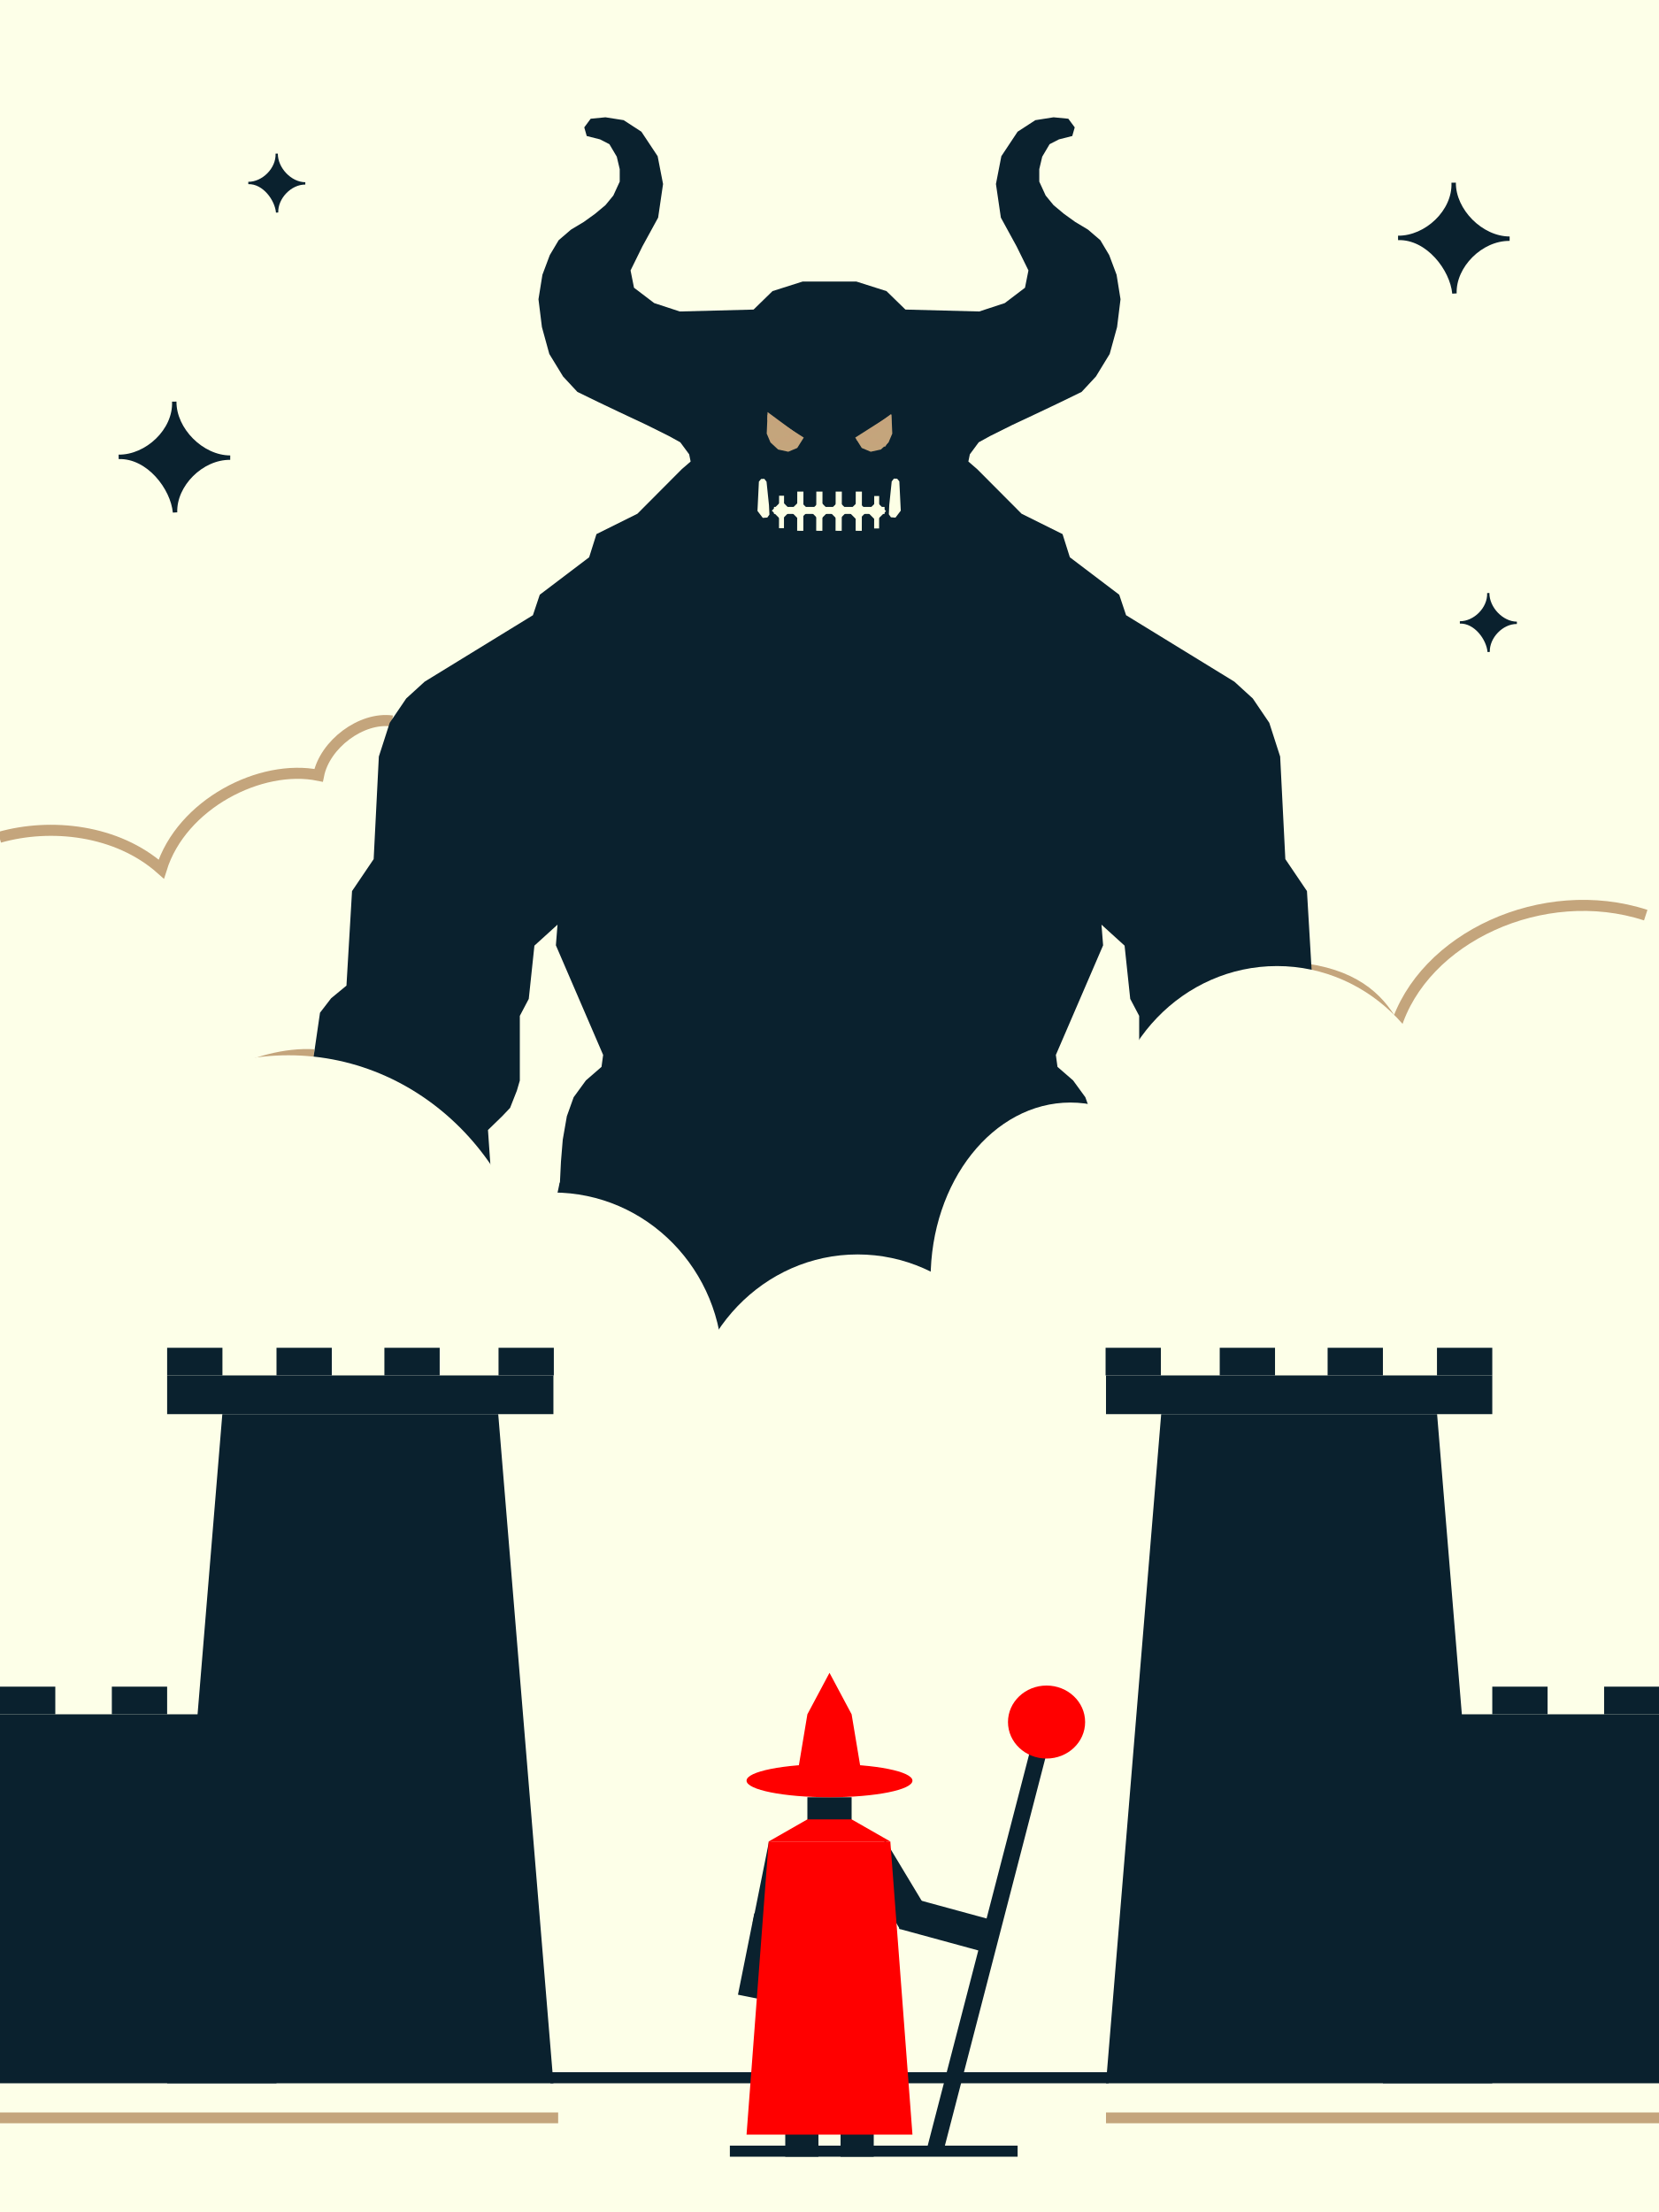
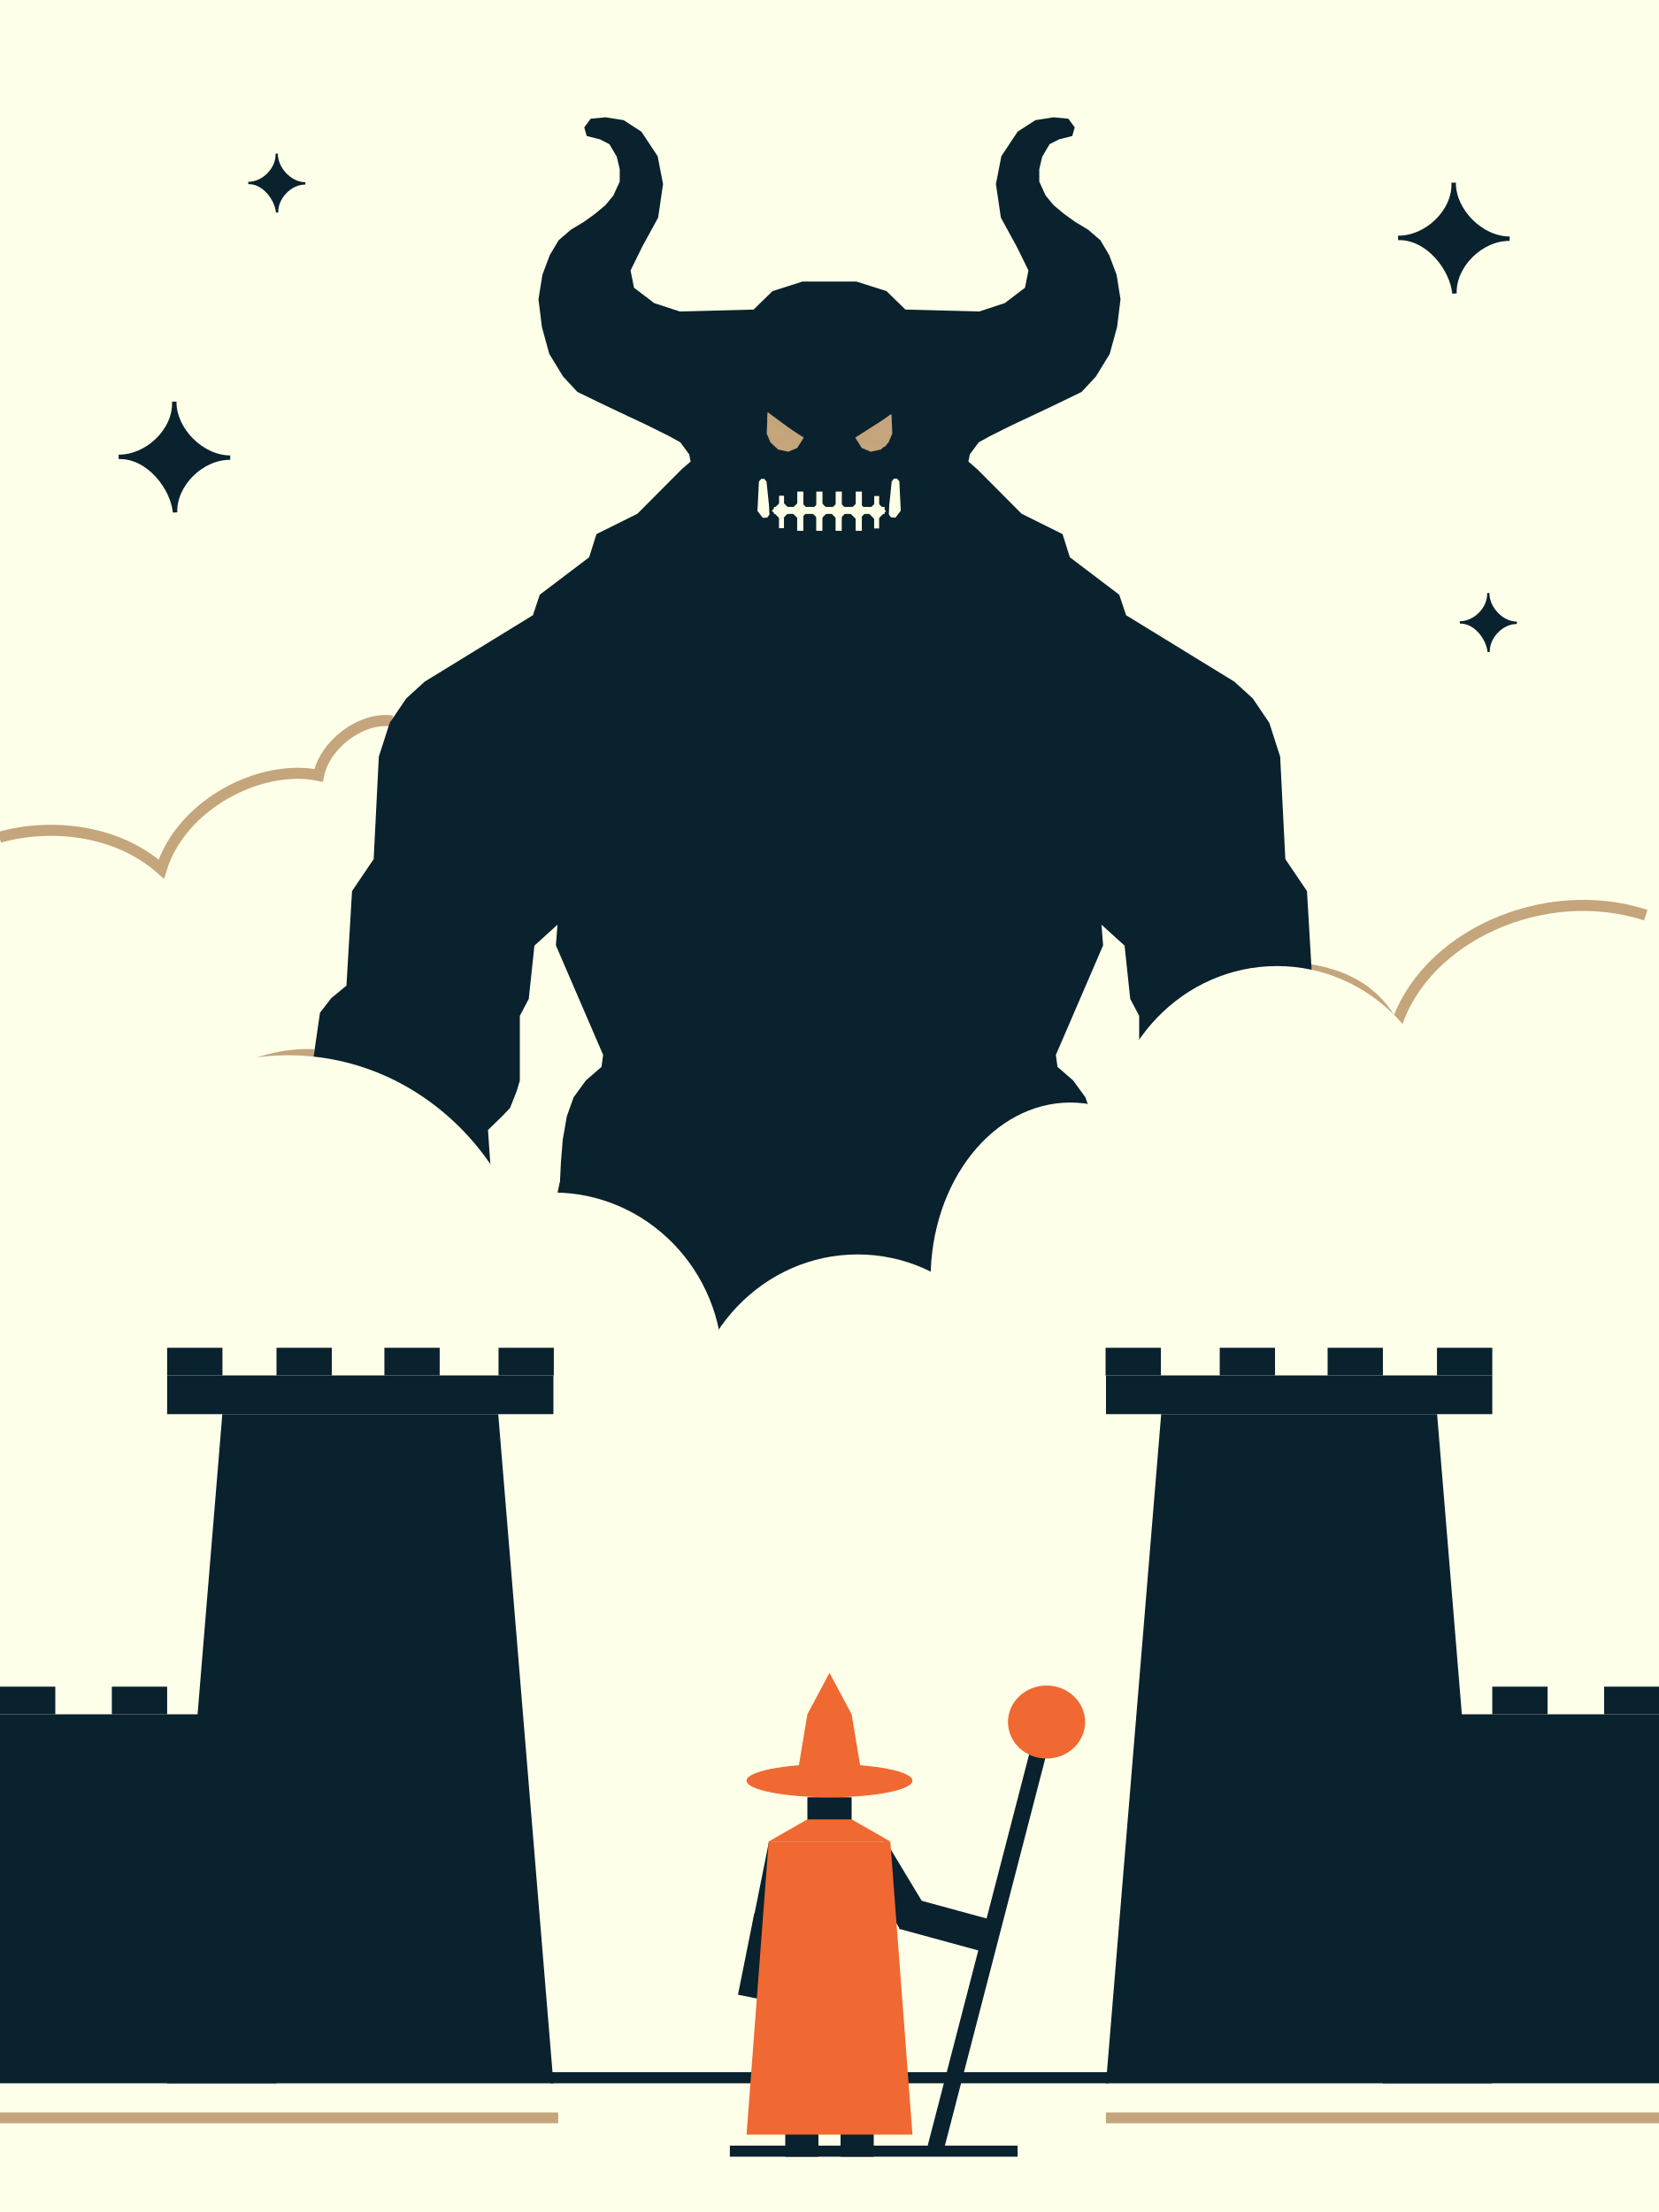
<svg xmlns="http://www.w3.org/2000/svg" viewBox="0 0 300 400" width="300" height="400" shape-rendering="geometricPrecision">
  <rect width="300" height="400" rx="0" ry="0" fill="#fdffe8" />
  <rect width="6" height="20" rx="0" ry="0" transform="matrix(1 0 0 .4 142 382)" fill="#0A212E" />
  <rect width="6" height="20" rx="0" ry="0" transform="matrix(1 0 0 .4 152 382)" fill="#0A212E" />
  <g transform="translate(155 336)">
    <g>
      <rect width="6" height="13.12" rx="0" ry="0" transform="matrix(.86-.51558 0.59 0.98 0 0)" fill="#0A212E" stroke-width="0" />
      <rect width="6" height="13.12" rx="0" ry="0" transform="matrix(.26-.96 1.10 0.3 7.6 12.8)" fill="#0A212E" stroke-width="0" />
      <rect width="4.11" height="69" rx="0" ry="0" transform="matrix(.71 0.18-.28 1.08 31.97 -22.11)" fill="#0A212E" stroke-width="0" />
-       <ellipse rx="15" ry="15" transform="matrix(.465 0 0 0.44 34.25 -24.6)" fill="#ff0000" stroke-width="0" />
+       <ellipse rx="15" ry="15" transform="matrix(.465 0 0 0.44 34.25 -24.6)" fill="#F06832" stroke-width="0" />
      <animateTransform attributeName="transform" type="rotate" values="0;0; -40; 0; 0" keyTimes="0; 0.5 ;0.75;0.8; 1" dur="5s" repeatCount="indefinite" />
    </g>
  </g>
  <rect width="6" height="13.12" rx="0" ry="0" transform="matrix(.98044 .1968 -.225 1.12094 136.4 346)" fill="#0A212E" />
  <rect width="6" height="13.12" rx="0" ry="0" transform="matrix(.98044 .1968 -.225 1.12094 139.059 333)" fill="#0A212E" />
  <rect width="6" height="20" rx="0" ry="0" transform="matrix(1.33333 0 0 .3 146 325)" fill="#0A212E" />
-   <path fill="red" d="m150 302.5 4 7.5h-8zm-4 7.5h8l2 12h-12z" />
-   <ellipse rx="15" ry="3" transform="translate(150 322)" fill="red" />
-   <path d="M146 329h8l7 4h-22z" fill="red" />
+   <path fill="#F06832" d="m150 302.5 4 7.5h-8zm-4 7.5h8l2 12h-12z" />
+   <ellipse rx="15" ry="3" transform="translate(150 322)" fill="#F06832" />
+   <path d="M146 329h8l7 4h-22z" fill="#F06832" />
  <rect width="30" height="15" rx="0" ry="0" transform="matrix(3.36444 0 0 .13012 0 382)" fill="#c4a57c" />
  <rect width="30" height="15" rx="0" ry="0" transform="matrix(3.36444 0 0 .13012 200 382)" fill="#c4a57c" />
  <rect width="30" height="15.371" rx="0" ry="0" transform="matrix(3.36444 0 0 .13012 99.533 374.722)" fill="#0a212e" />
-   <path d="M139 333h22l4 53h-30z" fill="red" />
+   <path d="M139 333h22l4 53h-30z" fill="#F06832" />
  <rect width="30" height="15.371" rx="0" ry="0" transform="matrix(1.7344 0 0 .13012 131.984 388)" fill="#0a212e" />
  <path d="M56.767 190.738c-10.213-.621-23.894 6.446-26.881 14.775m206.443-30.258c9.497 1.428 13.522 5.976 16.002 10.641m0-.001c4.935-16.384 26.76-26.433 45.268-20.409M70.914 130.374c-5.592-.77-12.184 4.23-13.304 9.832-10.426-2.134-24.798 5.176-28.447 16.95-8.017-7.126-19.99-8.365-29.26-5.745" fill="none" stroke="#c4a57c" stroke-width="2" />
  <g fill="#0a212e" style="transform-origin: center;">
    <path d="M101.208 213.844h97.584l-8.988 43.86-98.987 5.503z" />
    <path d="M150.269 218.96h-.538l-48.54-3.836.246-5.036.328-3.998.738-4.237 1.23-3.437 2.214-3.038 2.826-2.457.294-2.155-8.545-19.823.295-3.735-4.178 3.796-1.02 9.624-1.618 3.07v11.699l-.531 1.818-1.233 3.132-1.42 1.493-2.576 2.502.439 6.326-1.316 8.293-4.033 3.248-20.956-22.312-6.355-4.086 1.846-12.675 2.013-2.617 2.772-2.289 1.009-17.094 3.91-5.78.937-18.542 1.967-6.109 2.987-4.404 3.33-3.036 19.577-12.014 1.24-3.708 8.928-6.77 1.323-4.191 7.403-3.68 8.023-8.058 1.603-1.389-.267-1.302-1.603-2.17-2.048-1.129-4.007-1.997-4.986-2.344-3.829-1.823-3.74-1.823-2.582-2.778-2.493-4.08-1.336-4.862-.623-5.035.712-4.427 1.336-3.56 1.603-2.69 2.226-1.91 2.315-1.39 2.048-1.476 1.87-1.562 1.425-1.736 1.157-2.518v-2.257l-.534-2.257-1.336-2.257-1.692-.869-2.404-.607-.445-1.563 1.158-1.563 2.67-.26 3.295.52 3.206 2.084 2.938 4.428.98 5.035-.89 6.077-2.85 5.209-2.137 4.34.623 3.126 3.651 2.778 4.63 1.519 13.342-.346 3.424-3.338 5.431-1.726h9.748l5.43 1.726 3.425 3.338 13.341.346 4.63-1.52 3.652-2.777.623-3.126-2.137-4.34-2.85-5.209-.89-6.077.98-5.035 2.938-4.428 3.206-2.083 3.294-.521 2.671.26 1.158 1.563-.445 1.563-2.404.607-1.692.869-1.336 2.257-.534 2.257v2.257l1.157 2.518 1.425 1.736 1.87 1.562 2.048 1.476 2.315 1.39 2.226 1.91 1.603 2.69 1.336 3.56.712 4.427-.623 5.035-1.336 4.862-2.493 4.08-2.582 2.778-3.74 1.823-3.829 1.823-4.986 2.344-4.007 1.997-2.048 1.129-1.603 2.17-.267 1.302 1.603 1.39 8.023 8.057 7.403 3.68 1.323 4.19 8.928 6.771 1.24 3.708 19.578 12.014 3.33 3.036 2.986 4.404 1.967 6.109.937 18.542 3.91 5.78 1.01 17.094 2.771 2.29 2.013 2.616 1.846 12.675-6.355 4.086-20.956 22.312-4.033-3.248-1.316-8.293.439-6.326-2.576-2.502-1.42-1.493-1.233-3.132-.531-1.818v-11.699l-1.617-3.07-1.021-9.624-4.178-3.796.295 3.735-8.545 19.823.294 2.155 2.826 2.457 2.214 3.038 1.23 3.437.738 4.237.328 3.998.246 5.036z" />
    <animateTransform attributeName="transform" attributeType="XML" type="scale" values="1;1.05;1;1" keyTimes="0; 0.84;0.88; 1" dur="5s" repeatCount="indefinite" />
-     <animate attributeName="fill" values="#0a212e;#0a212e;#ff0000;#0a212e;#0a212e" keyTimes="0; 0.8; 0.85; 0.95; 1" dur="5s" repeatCount="indefinite" />
+     <animate attributeName="fill" values="#0a212e;#0a212e;#F06832;#0a212e;#0a212e" keyTimes="0; 0.8; 0.85; 0.95; 1" dur="5s" repeatCount="indefinite" />
  </g>
  <g fill="#fdffe8">
    <ellipse rx="45.118" ry="47.697" transform="translate(52.159 238.525)" />
    <ellipse rx="45.118" ry="65" transform="matrix(.67994 0 0 .4824 100 247)" />
    <ellipse rx="45.118" ry="47.697" transform="matrix(.67994 0 0 .66913 155.08 258.757)" />
    <ellipse rx="45.118" ry="47.697" transform="matrix(.56043 0 0 .66913 193.567 231.29)" />
    <ellipse rx="45.118" ry="47.697" transform="matrix(.67994 0 0 .66913 230.922 206.61)" />
  </g>
  <g fill="#0a212e" stroke="#0a212e" stroke-width=".8">
    <path d="M31.511 72.637c-.037 5.066 4.97 10.112 10.118 10.119-5.19-.065-10.148 4.914-9.976 9.904-.406-4.399-4.772-10.203-10.19-10.047 5.11.046 10.269-4.759 10.048-9.976Zm231.357-39.593c-.037 5.066 4.97 10.112 10.118 10.119-5.19-.065-10.148 4.914-9.976 9.904-.406-4.399-4.772-10.203-10.19-10.047 5.11.046 10.269-4.759 10.048-9.976Z" />
    <path d="M29.958 39.957c-.037 5.066 4.97 10.112 10.118 10.119-5.19-.065-10.148 4.914-9.976 9.904-.406-4.399-4.772-10.203-10.19-10.047 5.11.046 10.269-4.759 10.048-9.976Z" transform="matrix(.51097 0 0 .53193 34.73 6.527)" />
    <path d="M29.958 39.957c-.037 5.066 4.97 10.112 10.118 10.119-5.19-.065-10.148 4.914-9.976 9.904-.406-4.399-4.772-10.203-10.19-10.047 5.11.046 10.269-4.759 10.048-9.976Z" transform="matrix(.51097 0 0 .53193 253.819 85.989)" />
  </g>
  <g transform="translate(0 120)" fill="#0a212e">
    <path d="M40.203 135.722h49.893l9.979 121H30.224z" />
    <rect width="69.851" height="7" rx="0" ry="0" transform="translate(30.224 128.722)" />
    <rect width="50" height="86.722" rx="0" ry="0" transform="matrix(1 0 0 .76938 0 190)" />
    <rect width="10" height="1.25" rx="0" ry="0" transform="matrix(1 0 0 4.00001 0 185)" />
    <rect width="10" height="1.25" rx="0" ry="0" transform="matrix(1 0 0 4.00001 20.224 185)" />
    <rect width="10" height="1.237" rx="0" ry="0" transform="matrix(1 0 0 4.04084 30.224 123.722)" />
    <rect width="10" height="1.25" rx="0" ry="0" transform="matrix(1 0 0 4.00001 50 123.722)" />
    <rect width="10" height="1.25" rx="0" ry="0" transform="matrix(1 0 0 4.00001 69.51 123.722)" />
    <rect width="10" height="1.25" rx="0" ry="0" transform="matrix(1 0 0 4.00001 90.15 123.722)" />
  </g>
  <g transform="matrix(-1 0 0 1 300.075 120)" fill="#0a212e">
    <path d="M40.203 135.722h49.893l9.979 121H30.224z" />
    <rect width="69.851" height="7" rx="0" ry="0" transform="translate(30.224 128.722)" />
    <rect width="50" height="86.722" rx="0" ry="0" transform="matrix(1 0 0 .76938 0 190)" />
    <rect width="10" height="1.25" rx="0" ry="0" transform="matrix(1 0 0 4.00001 0 185)" />
    <rect width="10" height="1.25" rx="0" ry="0" transform="matrix(1 0 0 4.00001 20.224 185)" />
    <rect width="10" height="1.237" rx="0" ry="0" transform="matrix(1 0 0 4.04084 30.224 123.722)" />
    <rect width="10" height="1.25" rx="0" ry="0" transform="matrix(1 0 0 4.00001 50 123.722)" />
    <rect width="10" height="1.25" rx="0" ry="0" transform="matrix(1 0 0 4.00001 69.51 123.722)" />
    <rect width="10" height="1.25" rx="0" ry="0" transform="matrix(1 0 0 4.00001 90.15 123.722)" />
  </g>
  <g style="transform-origin: center;">
    <path d="m137.235 87.09.4-.48.58-.02.4.52.44 4.24.08 1.7-.38.54-.82.06-.96-1.26zm25.394-.046-.4-.48-.58-.02-.4.52-.44 4.24-.08 1.7.38.54.82.06.96-1.26z" fill="#fcffe5" />
    <path d="m161.206 74.951-6.553 4.177 1.18 1.88 1.62.68 1.84-.4 1.38-1.28.68-1.6zm-22.412 0 6.553 4.177-1.18 1.88-1.62.68-1.84-.4-1.38-1.28-.68-1.6z" fill="#c4a57c">
      <animate attributeName="opacity" values="1;1;0;0" keyTimes="0;0.8;0.99;1" dur="5s" repeatCount="indefinite" />
    </path>
    <g>
      <path d="M145.102,78.991l-6.306-4.015-.025,1.221l4.16,2.466-3.708.539.64.868l1.645-.289l1.371-.263l1.31-.21.914-.316Z" transform="matrix(1 0 0 1.158033 0.000001-12.3112)" fill="#c5a47c" stroke-width="0.8" />
      <path d="M145.102,78.991l-6.306-4.015-.025,1.221l4.16,2.466-3.708.539.64.868l1.645-.289l1.371-.263l1.31-.21.914-.316Z" transform="matrix(-1 0 0 1.158033 299.934-11.9512)" fill="#c5a47c" stroke-width="0.8" />
    </g>
    <g fill="#fcffe5">
      <rect width="20" height="1.266" rx="0" ry="0" transform="translate(139.96 91.668)" />
      <rect width="2.013" height="2.358" rx="0" ry="0" transform="matrix(.88059 -.87408 .71584 .72118 139.571 92.345)" />
      <rect width="2.013" height="2.358" rx="0" ry="0" transform="matrix(.00876 -2.91386 .38057 .00114 140.867 95.506)" />
      <rect width="2.013" height="2.358" rx="0" ry="0" transform="matrix(.01058 -3.51973 .47343 .00142 144.15 95.983)" />
      <rect width="2.013" height="2.358" rx="0" ry="0" transform="matrix(.01058 -3.51973 .47343 .00142 154.725 95.983)" />
      <rect width="2.013" height="2.358" rx="0" ry="0" transform="matrix(.01058 -3.51973 .47343 .00142 147.595 95.983)" />
      <rect width="2.013" height="2.358" rx="0" ry="0" transform="matrix(.01058 -3.51973 .47343 .00142 151.094 95.983)" />
      <rect width="2.013" height="2.358" rx="0" ry="0" transform="matrix(.00876 -2.91386 .38057 .00114 158.07 95.559)" />
      <rect width="2.013" height="2.358" rx="0" ry="0" transform="matrix(.88059 -.87408 .71584 .72118 142.851 92.325)" />
      <rect width="2.013" height="2.358" rx="0" ry="0" transform="matrix(.88059 -.87408 .71584 .72118 146.511 92.405)" />
      <rect width="2.013" height="2.358" rx="0" ry="0" transform="matrix(.88059 -.87408 .71584 .72118 149.891 92.405)" />
      <rect width="2.013" height="2.358" rx="0" ry="0" transform="matrix(.88059 -.87408 .71584 .72118 153.391 92.465)" />
      <rect width="2.013" height="2.358" rx="0" ry="0" transform="matrix(.88059 -.87408 .71584 .72118 156.751 92.485)" />
    </g>
    <animateTransform attributeName="transform" attributeType="XML" type="scale" values="1;1.1;1;1" keyTimes="0; 0.84;0.88; 1" dur="5s" repeatCount="indefinite" />
  </g>
</svg>
